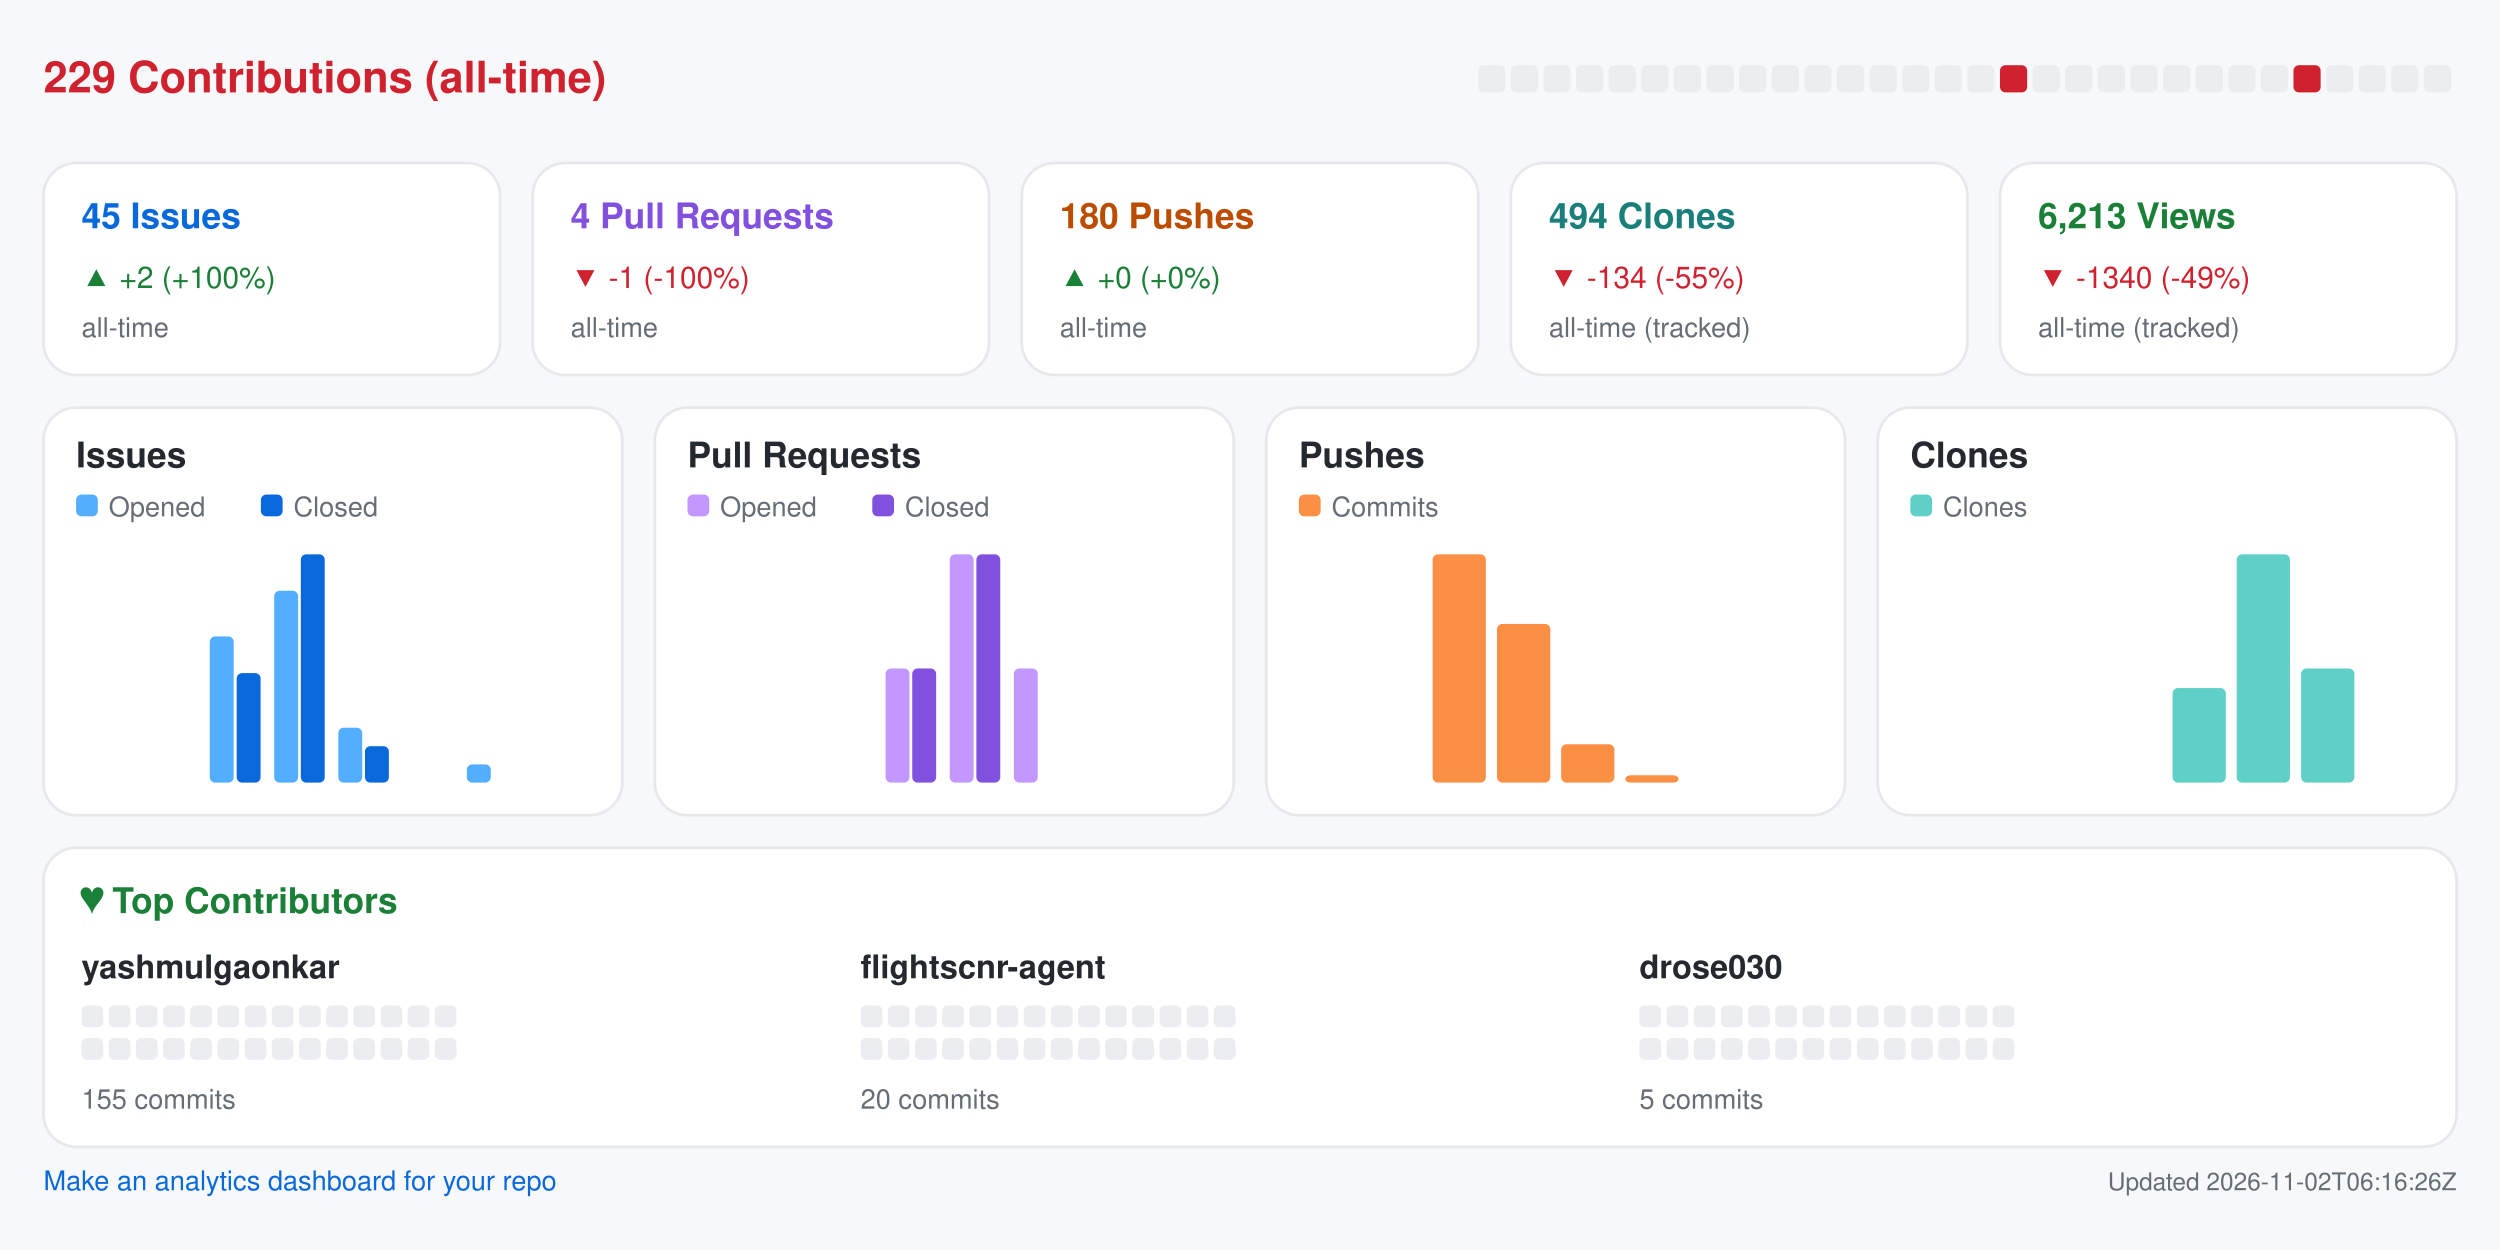
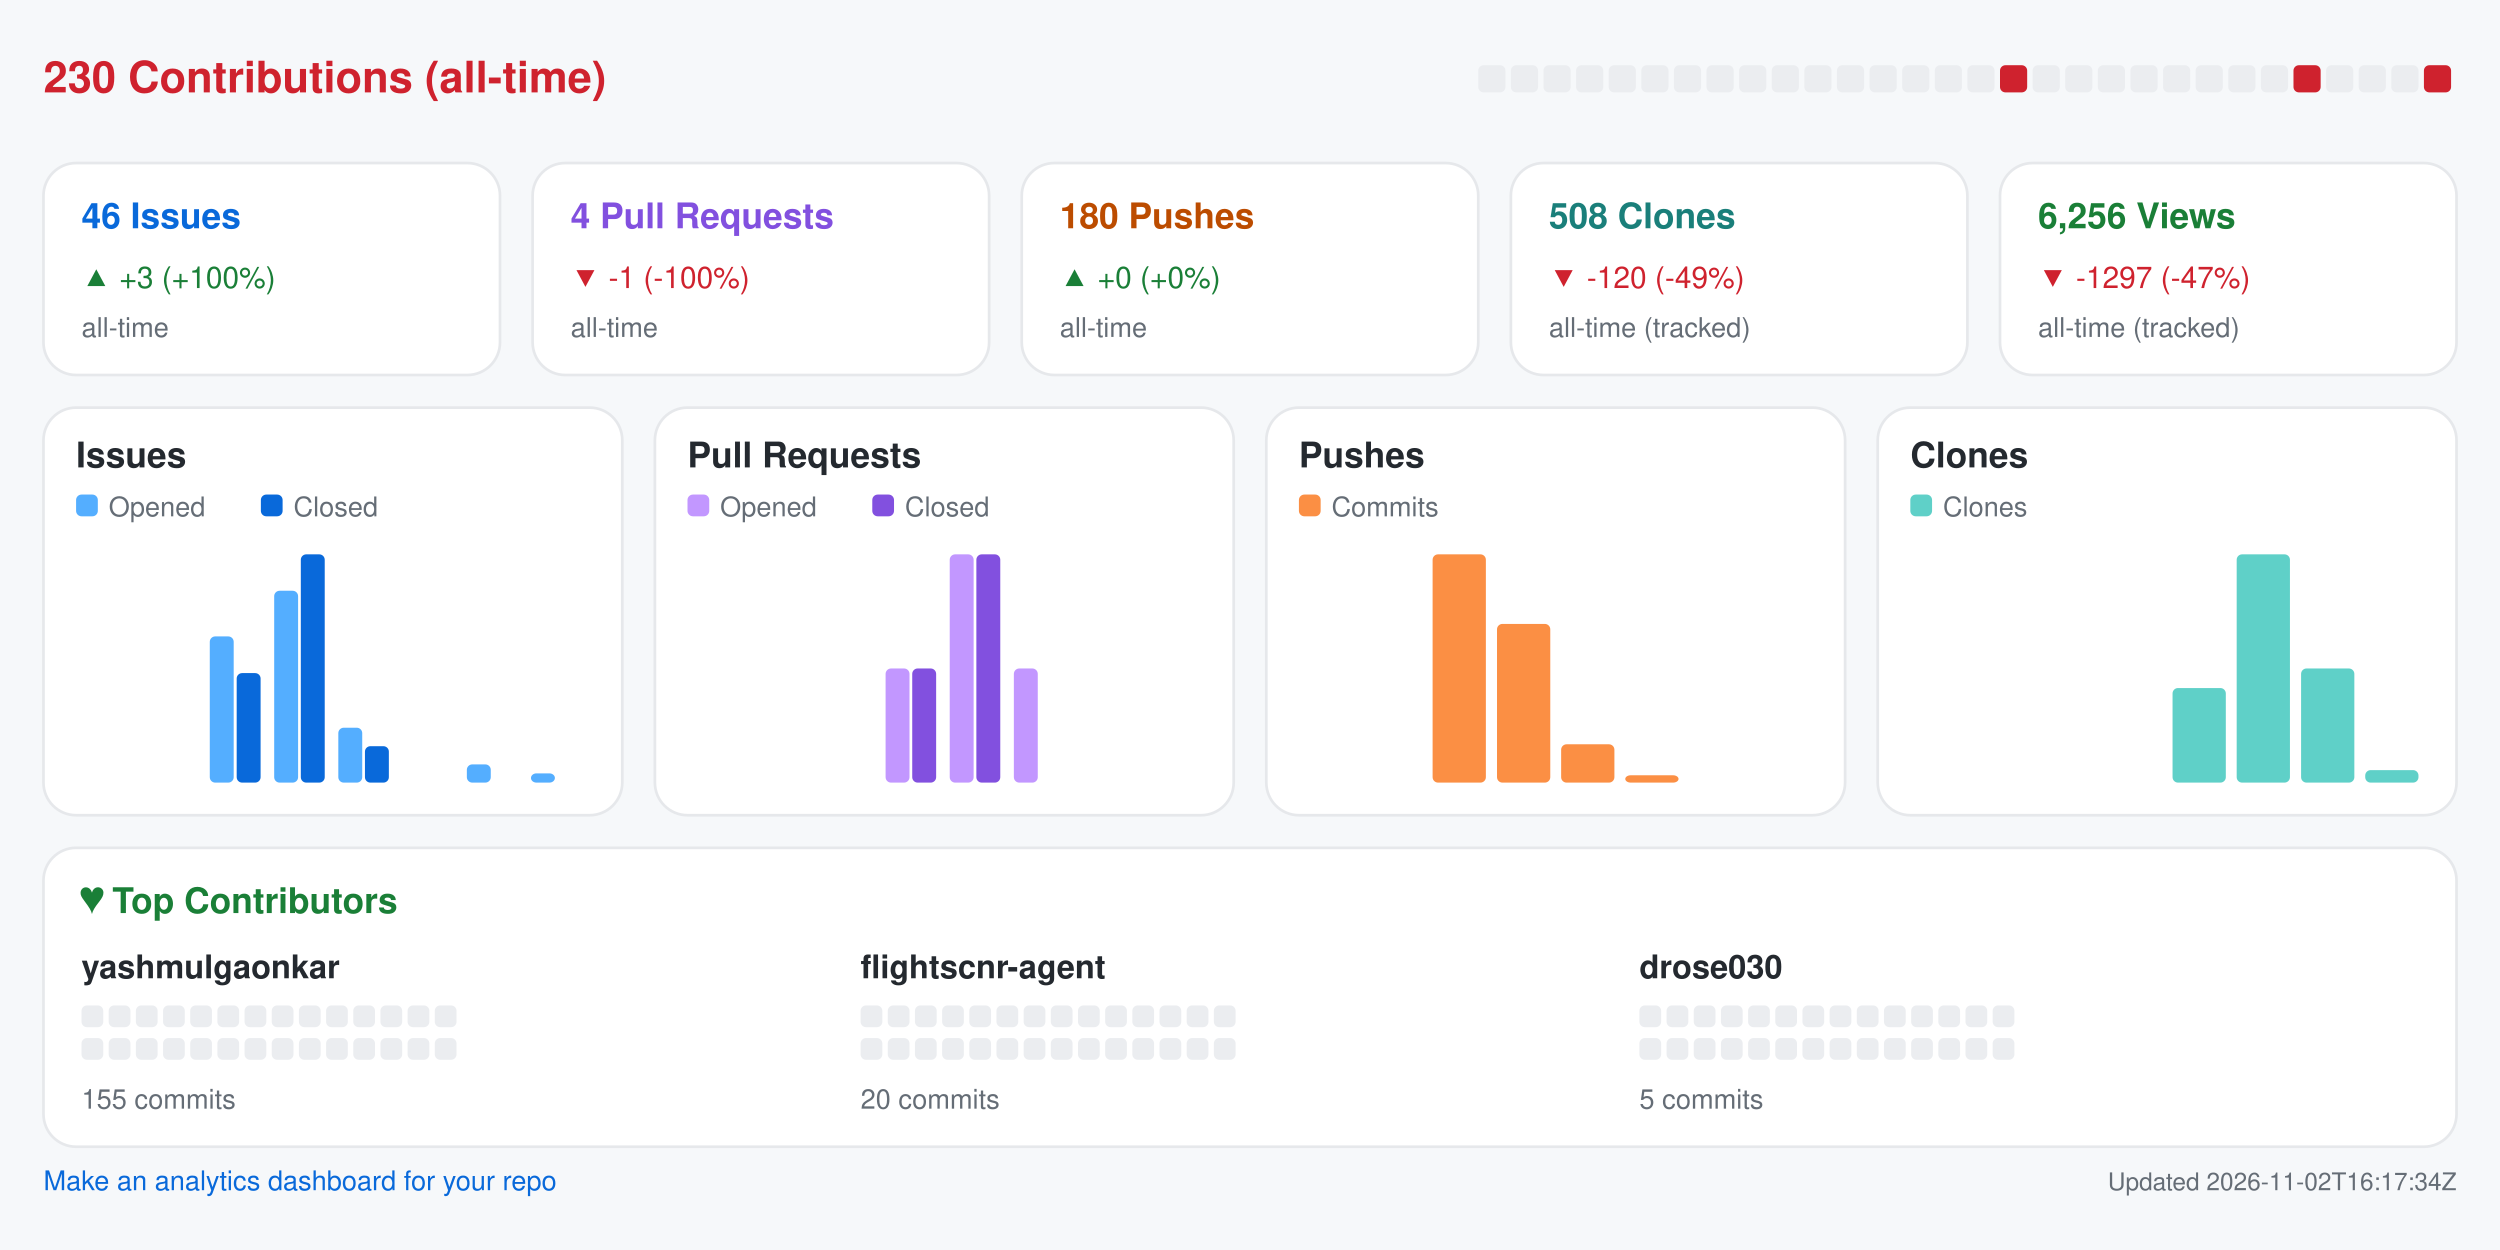
<svg xmlns="http://www.w3.org/2000/svg" width="920" height="460" viewBox="0 0 920 460" role="img" aria-label="Repository analytics for yashmulgaonkar/FlightScnr">
  <rect x="0.0" y="0.0" width="920.0" height="460.0" rx="0" fill="#f6f8fa" />
-   <text x="16.0" y="34.0" fill="#cf222e" font-size="16" font-family="-apple-system,BlinkMacSystemFont,Segoe UI,Helvetica,Arial,sans-serif" font-weight="600" text-anchor="start">229 Contributions (all-time)</text>
+   <text x="16.0" y="34.0" fill="#cf222e" font-size="16" font-family="-apple-system,BlinkMacSystemFont,Segoe UI,Helvetica,Arial,sans-serif" font-weight="600" text-anchor="start">230 Contributions (all-time)</text>
  <rect x="544.0" y="24.0" width="10.0" height="10.0" rx="2" fill="#ebedf0" />
  <rect x="556.0" y="24.0" width="10.0" height="10.0" rx="2" fill="#ebedf0" />
  <rect x="568.0" y="24.0" width="10.0" height="10.0" rx="2" fill="#ebedf0" />
  <rect x="580.0" y="24.0" width="10.0" height="10.0" rx="2" fill="#ebedf0" />
  <rect x="592.0" y="24.0" width="10.0" height="10.0" rx="2" fill="#ebedf0" />
  <rect x="604.0" y="24.0" width="10.0" height="10.0" rx="2" fill="#ebedf0" />
  <rect x="616.0" y="24.0" width="10.0" height="10.0" rx="2" fill="#ebedf0" />
  <rect x="628.0" y="24.0" width="10.0" height="10.0" rx="2" fill="#ebedf0" />
  <rect x="640.0" y="24.0" width="10.0" height="10.0" rx="2" fill="#ebedf0" />
  <rect x="652.0" y="24.0" width="10.0" height="10.0" rx="2" fill="#ebedf0" />
  <rect x="664.0" y="24.0" width="10.0" height="10.0" rx="2" fill="#ebedf0" />
  <rect x="676.0" y="24.0" width="10.0" height="10.0" rx="2" fill="#ebedf0" />
  <rect x="688.0" y="24.0" width="10.0" height="10.0" rx="2" fill="#ebedf0" />
  <rect x="700.0" y="24.0" width="10.0" height="10.0" rx="2" fill="#ebedf0" />
  <rect x="712.0" y="24.0" width="10.0" height="10.0" rx="2" fill="#ebedf0" />
  <rect x="724.0" y="24.0" width="10.0" height="10.0" rx="2" fill="#ebedf0" />
  <rect x="736.0" y="24.0" width="10.0" height="10.0" rx="2" fill="#cf222e" />
  <rect x="748.0" y="24.0" width="10.0" height="10.0" rx="2" fill="#ebedf0" />
  <rect x="760.0" y="24.0" width="10.0" height="10.0" rx="2" fill="#ebedf0" />
  <rect x="772.0" y="24.0" width="10.0" height="10.0" rx="2" fill="#ebedf0" />
  <rect x="784.0" y="24.0" width="10.0" height="10.0" rx="2" fill="#ebedf0" />
  <rect x="796.0" y="24.0" width="10.0" height="10.0" rx="2" fill="#ebedf0" />
  <rect x="808.0" y="24.0" width="10.0" height="10.0" rx="2" fill="#ebedf0" />
  <rect x="820.0" y="24.0" width="10.0" height="10.0" rx="2" fill="#ebedf0" />
  <rect x="832.0" y="24.0" width="10.0" height="10.0" rx="2" fill="#ebedf0" />
  <rect x="844.0" y="24.0" width="10.0" height="10.0" rx="2" fill="#cf222e" />
  <rect x="856.0" y="24.0" width="10.0" height="10.0" rx="2" fill="#ebedf0" />
  <rect x="868.0" y="24.0" width="10.0" height="10.0" rx="2" fill="#ebedf0" />
  <rect x="880.0" y="24.0" width="10.0" height="10.0" rx="2" fill="#ebedf0" />
-   <rect x="892.0" y="24.0" width="10.0" height="10.0" rx="2" fill="#ebedf0" />
+   <rect x="892.0" y="24.0" width="10.0" height="10.0" rx="2" fill="#cf222e" />
  <rect x="16.0" y="60.0" width="168.0" height="78.0" rx="12" fill="#ffffff" stroke="#e6e8eb" />
-   <text x="30.0" y="84.0" fill="#0969da" font-size="13" font-family="-apple-system,BlinkMacSystemFont,Segoe UI,Helvetica,Arial,sans-serif" font-weight="600" text-anchor="start">45 Issues</text>
-   <text x="30.0" y="106.0" fill="#1a7f37" font-size="11" font-family="-apple-system,BlinkMacSystemFont,Segoe UI,Helvetica,Arial,sans-serif" font-weight="400" text-anchor="start">▲ +2 (+100%)</text>
+   <text x="30.0" y="84.0" fill="#0969da" font-size="13" font-family="-apple-system,BlinkMacSystemFont,Segoe UI,Helvetica,Arial,sans-serif" font-weight="600" text-anchor="start">46 Issues</text>
+   <text x="30.0" y="106.0" fill="#1a7f37" font-size="11" font-family="-apple-system,BlinkMacSystemFont,Segoe UI,Helvetica,Arial,sans-serif" font-weight="400" text-anchor="start">▲ +3 (+100%)</text>
  <text x="30.0" y="124.0" fill="#656d76" font-size="10" font-family="-apple-system,BlinkMacSystemFont,Segoe UI,Helvetica,Arial,sans-serif" font-weight="400" text-anchor="start">all-time</text>
  <rect x="196.0" y="60.0" width="168.0" height="78.0" rx="12" fill="#ffffff" stroke="#e6e8eb" />
  <text x="210.0" y="84.0" fill="#8250df" font-size="13" font-family="-apple-system,BlinkMacSystemFont,Segoe UI,Helvetica,Arial,sans-serif" font-weight="600" text-anchor="start">4 Pull Requests</text>
  <text x="210.0" y="106.0" fill="#cf222e" font-size="11" font-family="-apple-system,BlinkMacSystemFont,Segoe UI,Helvetica,Arial,sans-serif" font-weight="400" text-anchor="start">▼ -1 (-100%)</text>
  <text x="210.0" y="124.0" fill="#656d76" font-size="10" font-family="-apple-system,BlinkMacSystemFont,Segoe UI,Helvetica,Arial,sans-serif" font-weight="400" text-anchor="start">all-time</text>
  <rect x="376.0" y="60.0" width="168.0" height="78.0" rx="12" fill="#ffffff" stroke="#e6e8eb" />
  <text x="390.0" y="84.0" fill="#bc4c00" font-size="13" font-family="-apple-system,BlinkMacSystemFont,Segoe UI,Helvetica,Arial,sans-serif" font-weight="600" text-anchor="start">180 Pushes</text>
  <text x="390.0" y="106.0" fill="#1a7f37" font-size="11" font-family="-apple-system,BlinkMacSystemFont,Segoe UI,Helvetica,Arial,sans-serif" font-weight="400" text-anchor="start">▲ +0 (+0%)</text>
  <text x="390.0" y="124.0" fill="#656d76" font-size="10" font-family="-apple-system,BlinkMacSystemFont,Segoe UI,Helvetica,Arial,sans-serif" font-weight="400" text-anchor="start">all-time</text>
  <rect x="556.0" y="60.0" width="168.0" height="78.0" rx="12" fill="#ffffff" stroke="#e6e8eb" />
-   <text x="570.0" y="84.0" fill="#1a7f7a" font-size="13" font-family="-apple-system,BlinkMacSystemFont,Segoe UI,Helvetica,Arial,sans-serif" font-weight="600" text-anchor="start">494 Clones</text>
-   <text x="570.0" y="106.0" fill="#cf222e" font-size="11" font-family="-apple-system,BlinkMacSystemFont,Segoe UI,Helvetica,Arial,sans-serif" font-weight="400" text-anchor="start">▼ -134 (-55%)</text>
+   <text x="570.0" y="84.0" fill="#1a7f7a" font-size="13" font-family="-apple-system,BlinkMacSystemFont,Segoe UI,Helvetica,Arial,sans-serif" font-weight="600" text-anchor="start">508 Clones</text>
+   <text x="570.0" y="106.0" fill="#cf222e" font-size="11" font-family="-apple-system,BlinkMacSystemFont,Segoe UI,Helvetica,Arial,sans-serif" font-weight="400" text-anchor="start">▼ -120 (-49%)</text>
  <text x="570.0" y="124.0" fill="#656d76" font-size="10" font-family="-apple-system,BlinkMacSystemFont,Segoe UI,Helvetica,Arial,sans-serif" font-weight="400" text-anchor="start">all-time (tracked)</text>
  <rect x="736.0" y="60.0" width="168.0" height="78.0" rx="12" fill="#ffffff" stroke="#e6e8eb" />
-   <text x="750.0" y="84.0" fill="#1a7f37" font-size="13" font-family="-apple-system,BlinkMacSystemFont,Segoe UI,Helvetica,Arial,sans-serif" font-weight="600" text-anchor="start">6,213 Views</text>
-   <text x="750.0" y="106.0" fill="#cf222e" font-size="11" font-family="-apple-system,BlinkMacSystemFont,Segoe UI,Helvetica,Arial,sans-serif" font-weight="400" text-anchor="start">▼ -1340 (-49%)</text>
+   <text x="750.0" y="84.0" fill="#1a7f37" font-size="13" font-family="-apple-system,BlinkMacSystemFont,Segoe UI,Helvetica,Arial,sans-serif" font-weight="600" text-anchor="start">6,256 Views</text>
+   <text x="750.0" y="106.0" fill="#cf222e" font-size="11" font-family="-apple-system,BlinkMacSystemFont,Segoe UI,Helvetica,Arial,sans-serif" font-weight="400" text-anchor="start">▼ -1297 (-47%)</text>
  <text x="750.0" y="124.0" fill="#656d76" font-size="10" font-family="-apple-system,BlinkMacSystemFont,Segoe UI,Helvetica,Arial,sans-serif" font-weight="400" text-anchor="start">all-time (tracked)</text>
  <rect x="16.0" y="150.0" width="213.0" height="150.0" rx="12" fill="#ffffff" stroke="#e6e8eb" />
  <text x="28.0" y="172.0" fill="#24292f" font-size="13" font-family="-apple-system,BlinkMacSystemFont,Segoe UI,Helvetica,Arial,sans-serif" font-weight="600" text-anchor="start">Issues</text>
  <rect x="28.0" y="182.0" width="8.0" height="8.0" rx="2" fill="#54aeff" />
  <text x="40.0" y="190.0" fill="#656d76" font-size="10" font-family="-apple-system,BlinkMacSystemFont,Segoe UI,Helvetica,Arial,sans-serif" font-weight="400" text-anchor="start">Opened</text>
  <rect x="96.0" y="182.0" width="8.0" height="8.0" rx="2" fill="#0969da" />
  <text x="108.0" y="190.0" fill="#656d76" font-size="10" font-family="-apple-system,BlinkMacSystemFont,Segoe UI,Helvetica,Arial,sans-serif" font-weight="400" text-anchor="start">Closed</text>
  <rect x="30.0" y="288.0" width="8.8" height="0.0" rx="2" fill="#54aeff" />
  <rect x="39.8" y="288.0" width="8.8" height="0.0" rx="2" fill="#0969da" />
  <rect x="53.6" y="288.0" width="8.8" height="0.0" rx="2" fill="#54aeff" />
  <rect x="63.4" y="288.0" width="8.8" height="0.0" rx="2" fill="#0969da" />
  <rect x="77.2" y="234.2" width="8.8" height="53.8" rx="2" fill="#54aeff" />
  <rect x="87.1" y="247.7" width="8.8" height="40.3" rx="2" fill="#0969da" />
  <rect x="100.9" y="217.4" width="8.8" height="70.6" rx="2" fill="#54aeff" />
  <rect x="110.7" y="204.0" width="8.8" height="84.0" rx="2" fill="#0969da" />
  <rect x="124.5" y="267.8" width="8.8" height="20.2" rx="2" fill="#54aeff" />
  <rect x="134.3" y="274.6" width="8.8" height="13.4" rx="2" fill="#0969da" />
  <rect x="148.1" y="288.0" width="8.8" height="0.0" rx="2" fill="#54aeff" />
  <rect x="157.9" y="288.0" width="8.8" height="0.0" rx="2" fill="#0969da" />
  <rect x="171.8" y="281.3" width="8.8" height="6.7" rx="2" fill="#54aeff" />
  <rect x="181.6" y="288.0" width="8.8" height="0.0" rx="2" fill="#0969da" />
-   <rect x="195.4" y="288.0" width="8.8" height="0.0" rx="2" fill="#54aeff" />
+   <rect x="195.4" y="284.6" width="8.8" height="3.4" rx="2" fill="#54aeff" />
  <rect x="205.2" y="288.0" width="8.8" height="0.0" rx="2" fill="#0969da" />
  <rect x="241.0" y="150.0" width="213.0" height="150.0" rx="12" fill="#ffffff" stroke="#e6e8eb" />
  <text x="253.0" y="172.0" fill="#24292f" font-size="13" font-family="-apple-system,BlinkMacSystemFont,Segoe UI,Helvetica,Arial,sans-serif" font-weight="600" text-anchor="start">Pull Requests</text>
  <rect x="253.0" y="182.0" width="8.0" height="8.0" rx="2" fill="#c297ff" />
  <text x="265.0" y="190.0" fill="#656d76" font-size="10" font-family="-apple-system,BlinkMacSystemFont,Segoe UI,Helvetica,Arial,sans-serif" font-weight="400" text-anchor="start">Opened</text>
  <rect x="321.0" y="182.0" width="8.0" height="8.0" rx="2" fill="#8250df" />
  <text x="333.0" y="190.0" fill="#656d76" font-size="10" font-family="-apple-system,BlinkMacSystemFont,Segoe UI,Helvetica,Arial,sans-serif" font-weight="400" text-anchor="start">Closed</text>
  <rect x="255.0" y="288.0" width="8.8" height="0.0" rx="2" fill="#c297ff" />
  <rect x="264.8" y="288.0" width="8.8" height="0.0" rx="2" fill="#8250df" />
  <rect x="278.6" y="288.0" width="8.8" height="0.0" rx="2" fill="#c297ff" />
  <rect x="288.4" y="288.0" width="8.8" height="0.0" rx="2" fill="#8250df" />
  <rect x="302.2" y="288.0" width="8.8" height="0.0" rx="2" fill="#c297ff" />
  <rect x="312.1" y="288.0" width="8.8" height="0.0" rx="2" fill="#8250df" />
  <rect x="325.9" y="246.0" width="8.8" height="42.0" rx="2" fill="#c297ff" />
  <rect x="335.7" y="246.0" width="8.8" height="42.0" rx="2" fill="#8250df" />
  <rect x="349.5" y="204.0" width="8.8" height="84.0" rx="2" fill="#c297ff" />
  <rect x="359.3" y="204.0" width="8.8" height="84.0" rx="2" fill="#8250df" />
  <rect x="373.1" y="246.0" width="8.8" height="42.0" rx="2" fill="#c297ff" />
  <rect x="382.9" y="288.0" width="8.8" height="0.0" rx="2" fill="#8250df" />
  <rect x="396.8" y="288.0" width="8.8" height="0.0" rx="2" fill="#c297ff" />
  <rect x="406.6" y="288.0" width="8.8" height="0.0" rx="2" fill="#8250df" />
  <rect x="420.4" y="288.0" width="8.8" height="0.0" rx="2" fill="#c297ff" />
  <rect x="430.2" y="288.0" width="8.8" height="0.0" rx="2" fill="#8250df" />
  <rect x="466.0" y="150.0" width="213.0" height="150.0" rx="12" fill="#ffffff" stroke="#e6e8eb" />
  <text x="478.0" y="172.0" fill="#24292f" font-size="13" font-family="-apple-system,BlinkMacSystemFont,Segoe UI,Helvetica,Arial,sans-serif" font-weight="600" text-anchor="start">Pushes</text>
  <rect x="478.0" y="182.0" width="8.0" height="8.0" rx="2" fill="#fb8f44" />
  <text x="490.0" y="190.0" fill="#656d76" font-size="10" font-family="-apple-system,BlinkMacSystemFont,Segoe UI,Helvetica,Arial,sans-serif" font-weight="400" text-anchor="start">Commits</text>
  <rect x="480.0" y="288.0" width="19.6" height="0.0" rx="2" fill="#fb8f44" />
  <rect x="503.6" y="288.0" width="19.6" height="0.0" rx="2" fill="#fb8f44" />
  <rect x="527.2" y="204.0" width="19.6" height="84.0" rx="2" fill="#fb8f44" />
  <rect x="550.9" y="229.6" width="19.6" height="58.4" rx="2" fill="#fb8f44" />
  <rect x="574.5" y="273.9" width="19.6" height="14.1" rx="2" fill="#fb8f44" />
  <rect x="598.1" y="285.3" width="19.6" height="2.7" rx="2" fill="#fb8f44" />
  <rect x="621.8" y="288.0" width="19.6" height="0.0" rx="2" fill="#fb8f44" />
  <rect x="645.4" y="288.0" width="19.6" height="0.0" rx="2" fill="#fb8f44" />
  <rect x="691.0" y="150.0" width="213.0" height="150.0" rx="12" fill="#ffffff" stroke="#e6e8eb" />
  <text x="703.0" y="172.0" fill="#24292f" font-size="13" font-family="-apple-system,BlinkMacSystemFont,Segoe UI,Helvetica,Arial,sans-serif" font-weight="600" text-anchor="start">Clones</text>
  <rect x="703.0" y="182.0" width="8.0" height="8.0" rx="2" fill="#5fd0c8" />
  <text x="715.0" y="190.0" fill="#656d76" font-size="10" font-family="-apple-system,BlinkMacSystemFont,Segoe UI,Helvetica,Arial,sans-serif" font-weight="400" text-anchor="start">Clones</text>
  <rect x="705.0" y="288.0" width="19.6" height="0.0" rx="2" fill="#5fd0c8" />
  <rect x="728.6" y="288.0" width="19.6" height="0.0" rx="2" fill="#5fd0c8" />
  <rect x="752.2" y="288.0" width="19.6" height="0.0" rx="2" fill="#5fd0c8" />
  <rect x="775.9" y="288.0" width="19.6" height="0.0" rx="2" fill="#5fd0c8" />
  <rect x="799.5" y="253.2" width="19.6" height="34.8" rx="2" fill="#5fd0c8" />
  <rect x="823.1" y="204.0" width="19.6" height="84.0" rx="2" fill="#5fd0c8" />
  <rect x="846.8" y="246.0" width="19.6" height="42.0" rx="2" fill="#5fd0c8" />
-   <rect x="870.4" y="288.0" width="19.6" height="0.0" rx="2" fill="#5fd0c8" />
+   <rect x="870.4" y="283.4" width="19.6" height="4.6" rx="2" fill="#5fd0c8" />
  <rect x="16.0" y="312.0" width="888.0" height="110.0" rx="12" fill="#ffffff" stroke="#e6e8eb" />
  <text x="30.0" y="336.0" fill="#1a7f37" font-size="13" font-family="-apple-system,BlinkMacSystemFont,Segoe UI,Helvetica,Arial,sans-serif" font-weight="600" text-anchor="start">♥  Top Contributors</text>
  <text x="30.0" y="360.0" fill="#24292f" font-size="12" font-family="-apple-system,BlinkMacSystemFont,Segoe UI,Helvetica,Arial,sans-serif" font-weight="600" text-anchor="start">yashmulgaonkar</text>
  <rect x="30.0" y="370.0" width="8.0" height="8.0" rx="2" fill="#ebedf0" />
  <rect x="40.0" y="370.0" width="8.0" height="8.0" rx="2" fill="#ebedf0" />
  <rect x="50.0" y="370.0" width="8.0" height="8.0" rx="2" fill="#ebedf0" />
  <rect x="60.0" y="370.0" width="8.0" height="8.0" rx="2" fill="#ebedf0" />
  <rect x="70.0" y="370.0" width="8.0" height="8.0" rx="2" fill="#ebedf0" />
  <rect x="80.0" y="370.0" width="8.0" height="8.0" rx="2" fill="#ebedf0" />
  <rect x="90.0" y="370.0" width="8.0" height="8.0" rx="2" fill="#ebedf0" />
  <rect x="100.0" y="370.0" width="8.0" height="8.0" rx="2" fill="#ebedf0" />
  <rect x="110.0" y="370.0" width="8.0" height="8.0" rx="2" fill="#ebedf0" />
  <rect x="120.0" y="370.0" width="8.0" height="8.0" rx="2" fill="#ebedf0" />
  <rect x="130.0" y="370.0" width="8.0" height="8.0" rx="2" fill="#ebedf0" />
  <rect x="140.0" y="370.0" width="8.0" height="8.0" rx="2" fill="#ebedf0" />
  <rect x="150.0" y="370.0" width="8.0" height="8.0" rx="2" fill="#ebedf0" />
  <rect x="160.0" y="370.0" width="8.0" height="8.0" rx="2" fill="#ebedf0" />
  <rect x="30.0" y="382.0" width="8.0" height="8.0" rx="2" fill="#ebedf0" />
  <rect x="40.0" y="382.0" width="8.0" height="8.0" rx="2" fill="#ebedf0" />
  <rect x="50.0" y="382.0" width="8.0" height="8.0" rx="2" fill="#ebedf0" />
  <rect x="60.0" y="382.0" width="8.0" height="8.0" rx="2" fill="#ebedf0" />
  <rect x="70.0" y="382.0" width="8.0" height="8.0" rx="2" fill="#ebedf0" />
  <rect x="80.0" y="382.0" width="8.0" height="8.0" rx="2" fill="#ebedf0" />
  <rect x="90.0" y="382.0" width="8.0" height="8.0" rx="2" fill="#ebedf0" />
  <rect x="100.0" y="382.0" width="8.0" height="8.0" rx="2" fill="#ebedf0" />
  <rect x="110.0" y="382.0" width="8.0" height="8.0" rx="2" fill="#ebedf0" />
  <rect x="120.0" y="382.0" width="8.0" height="8.0" rx="2" fill="#ebedf0" />
  <rect x="130.0" y="382.0" width="8.0" height="8.0" rx="2" fill="#ebedf0" />
  <rect x="140.0" y="382.0" width="8.0" height="8.0" rx="2" fill="#ebedf0" />
  <rect x="150.0" y="382.0" width="8.0" height="8.0" rx="2" fill="#ebedf0" />
  <rect x="160.0" y="382.0" width="8.0" height="8.0" rx="2" fill="#ebedf0" />
  <text x="30.0" y="408.0" fill="#656d76" font-size="10" font-family="-apple-system,BlinkMacSystemFont,Segoe UI,Helvetica,Arial,sans-serif" font-weight="400" text-anchor="start">155 commits</text>
  <text x="316.7" y="360.0" fill="#24292f" font-size="12" font-family="-apple-system,BlinkMacSystemFont,Segoe UI,Helvetica,Arial,sans-serif" font-weight="600" text-anchor="start">flightscnr-agent</text>
  <rect x="316.7" y="370.0" width="8.0" height="8.0" rx="2" fill="#ebedf0" />
  <rect x="326.7" y="370.0" width="8.0" height="8.0" rx="2" fill="#ebedf0" />
  <rect x="336.7" y="370.0" width="8.0" height="8.0" rx="2" fill="#ebedf0" />
  <rect x="346.7" y="370.0" width="8.0" height="8.0" rx="2" fill="#ebedf0" />
  <rect x="356.7" y="370.0" width="8.0" height="8.0" rx="2" fill="#ebedf0" />
  <rect x="366.7" y="370.0" width="8.0" height="8.0" rx="2" fill="#ebedf0" />
  <rect x="376.7" y="370.0" width="8.0" height="8.0" rx="2" fill="#ebedf0" />
  <rect x="386.7" y="370.0" width="8.0" height="8.0" rx="2" fill="#ebedf0" />
  <rect x="396.7" y="370.0" width="8.0" height="8.0" rx="2" fill="#ebedf0" />
  <rect x="406.7" y="370.0" width="8.0" height="8.0" rx="2" fill="#ebedf0" />
  <rect x="416.7" y="370.0" width="8.0" height="8.0" rx="2" fill="#ebedf0" />
  <rect x="426.7" y="370.0" width="8.0" height="8.0" rx="2" fill="#ebedf0" />
  <rect x="436.7" y="370.0" width="8.0" height="8.0" rx="2" fill="#ebedf0" />
  <rect x="446.7" y="370.0" width="8.0" height="8.0" rx="2" fill="#ebedf0" />
  <rect x="316.7" y="382.0" width="8.0" height="8.0" rx="2" fill="#ebedf0" />
  <rect x="326.7" y="382.0" width="8.0" height="8.0" rx="2" fill="#ebedf0" />
  <rect x="336.7" y="382.0" width="8.0" height="8.0" rx="2" fill="#ebedf0" />
  <rect x="346.7" y="382.0" width="8.0" height="8.0" rx="2" fill="#ebedf0" />
  <rect x="356.7" y="382.0" width="8.0" height="8.0" rx="2" fill="#ebedf0" />
  <rect x="366.7" y="382.0" width="8.0" height="8.0" rx="2" fill="#ebedf0" />
  <rect x="376.7" y="382.0" width="8.0" height="8.0" rx="2" fill="#ebedf0" />
  <rect x="386.7" y="382.0" width="8.0" height="8.0" rx="2" fill="#ebedf0" />
  <rect x="396.7" y="382.0" width="8.0" height="8.0" rx="2" fill="#ebedf0" />
  <rect x="406.7" y="382.0" width="8.0" height="8.0" rx="2" fill="#ebedf0" />
  <rect x="416.7" y="382.0" width="8.0" height="8.0" rx="2" fill="#ebedf0" />
  <rect x="426.7" y="382.0" width="8.0" height="8.0" rx="2" fill="#ebedf0" />
  <rect x="436.7" y="382.0" width="8.0" height="8.0" rx="2" fill="#ebedf0" />
  <rect x="446.7" y="382.0" width="8.0" height="8.0" rx="2" fill="#ebedf0" />
  <text x="316.7" y="408.0" fill="#656d76" font-size="10" font-family="-apple-system,BlinkMacSystemFont,Segoe UI,Helvetica,Arial,sans-serif" font-weight="400" text-anchor="start">20 commits</text>
  <text x="603.3" y="360.0" fill="#24292f" font-size="12" font-family="-apple-system,BlinkMacSystemFont,Segoe UI,Helvetica,Arial,sans-serif" font-weight="600" text-anchor="start">drose030</text>
  <rect x="603.3" y="370.0" width="8.0" height="8.0" rx="2" fill="#ebedf0" />
  <rect x="613.3" y="370.0" width="8.0" height="8.0" rx="2" fill="#ebedf0" />
  <rect x="623.3" y="370.0" width="8.0" height="8.0" rx="2" fill="#ebedf0" />
  <rect x="633.3" y="370.0" width="8.0" height="8.0" rx="2" fill="#ebedf0" />
  <rect x="643.3" y="370.0" width="8.0" height="8.0" rx="2" fill="#ebedf0" />
  <rect x="653.3" y="370.0" width="8.0" height="8.0" rx="2" fill="#ebedf0" />
  <rect x="663.3" y="370.0" width="8.0" height="8.0" rx="2" fill="#ebedf0" />
  <rect x="673.3" y="370.0" width="8.0" height="8.0" rx="2" fill="#ebedf0" />
  <rect x="683.3" y="370.0" width="8.0" height="8.0" rx="2" fill="#ebedf0" />
  <rect x="693.3" y="370.0" width="8.0" height="8.0" rx="2" fill="#ebedf0" />
  <rect x="703.3" y="370.0" width="8.0" height="8.0" rx="2" fill="#ebedf0" />
  <rect x="713.3" y="370.0" width="8.0" height="8.0" rx="2" fill="#ebedf0" />
  <rect x="723.3" y="370.0" width="8.0" height="8.0" rx="2" fill="#ebedf0" />
  <rect x="733.3" y="370.0" width="8.0" height="8.0" rx="2" fill="#ebedf0" />
  <rect x="603.3" y="382.0" width="8.0" height="8.0" rx="2" fill="#ebedf0" />
  <rect x="613.3" y="382.0" width="8.0" height="8.0" rx="2" fill="#ebedf0" />
  <rect x="623.3" y="382.0" width="8.0" height="8.0" rx="2" fill="#ebedf0" />
  <rect x="633.3" y="382.0" width="8.0" height="8.0" rx="2" fill="#ebedf0" />
  <rect x="643.3" y="382.0" width="8.0" height="8.0" rx="2" fill="#ebedf0" />
  <rect x="653.3" y="382.0" width="8.0" height="8.0" rx="2" fill="#ebedf0" />
  <rect x="663.3" y="382.0" width="8.0" height="8.0" rx="2" fill="#ebedf0" />
  <rect x="673.3" y="382.0" width="8.0" height="8.0" rx="2" fill="#ebedf0" />
  <rect x="683.3" y="382.0" width="8.0" height="8.0" rx="2" fill="#ebedf0" />
  <rect x="693.3" y="382.0" width="8.0" height="8.0" rx="2" fill="#ebedf0" />
  <rect x="703.3" y="382.0" width="8.0" height="8.0" rx="2" fill="#ebedf0" />
  <rect x="713.3" y="382.0" width="8.0" height="8.0" rx="2" fill="#ebedf0" />
  <rect x="723.3" y="382.0" width="8.0" height="8.0" rx="2" fill="#ebedf0" />
  <rect x="733.3" y="382.0" width="8.0" height="8.0" rx="2" fill="#ebedf0" />
  <text x="603.3" y="408.0" fill="#656d76" font-size="10" font-family="-apple-system,BlinkMacSystemFont,Segoe UI,Helvetica,Arial,sans-serif" font-weight="400" text-anchor="start">5 commits</text>
  <a href="https://github.com/yashmulgaonkar/repo-analytics" target="_blank" rel="noopener noreferrer">
    <text x="16.0" y="438.0" fill="#0969da" font-size="10" font-family="-apple-system,BlinkMacSystemFont,Segoe UI,Helvetica,Arial,sans-serif" font-weight="400" text-anchor="start">Make an analytics dashboard for your repo</text>
  </a>
-   <text x="904.0" y="438.0" fill="#656d76" font-size="9" font-family="-apple-system,BlinkMacSystemFont,Segoe UI,Helvetica,Arial,sans-serif" font-weight="400" text-anchor="end">Updated 2026-11-02T06:16:26Z</text>
+   <text x="904.0" y="438.0" fill="#656d76" font-size="9" font-family="-apple-system,BlinkMacSystemFont,Segoe UI,Helvetica,Arial,sans-serif" font-weight="400" text-anchor="end">Updated 2026-11-02T16:17:34Z</text>
</svg>
